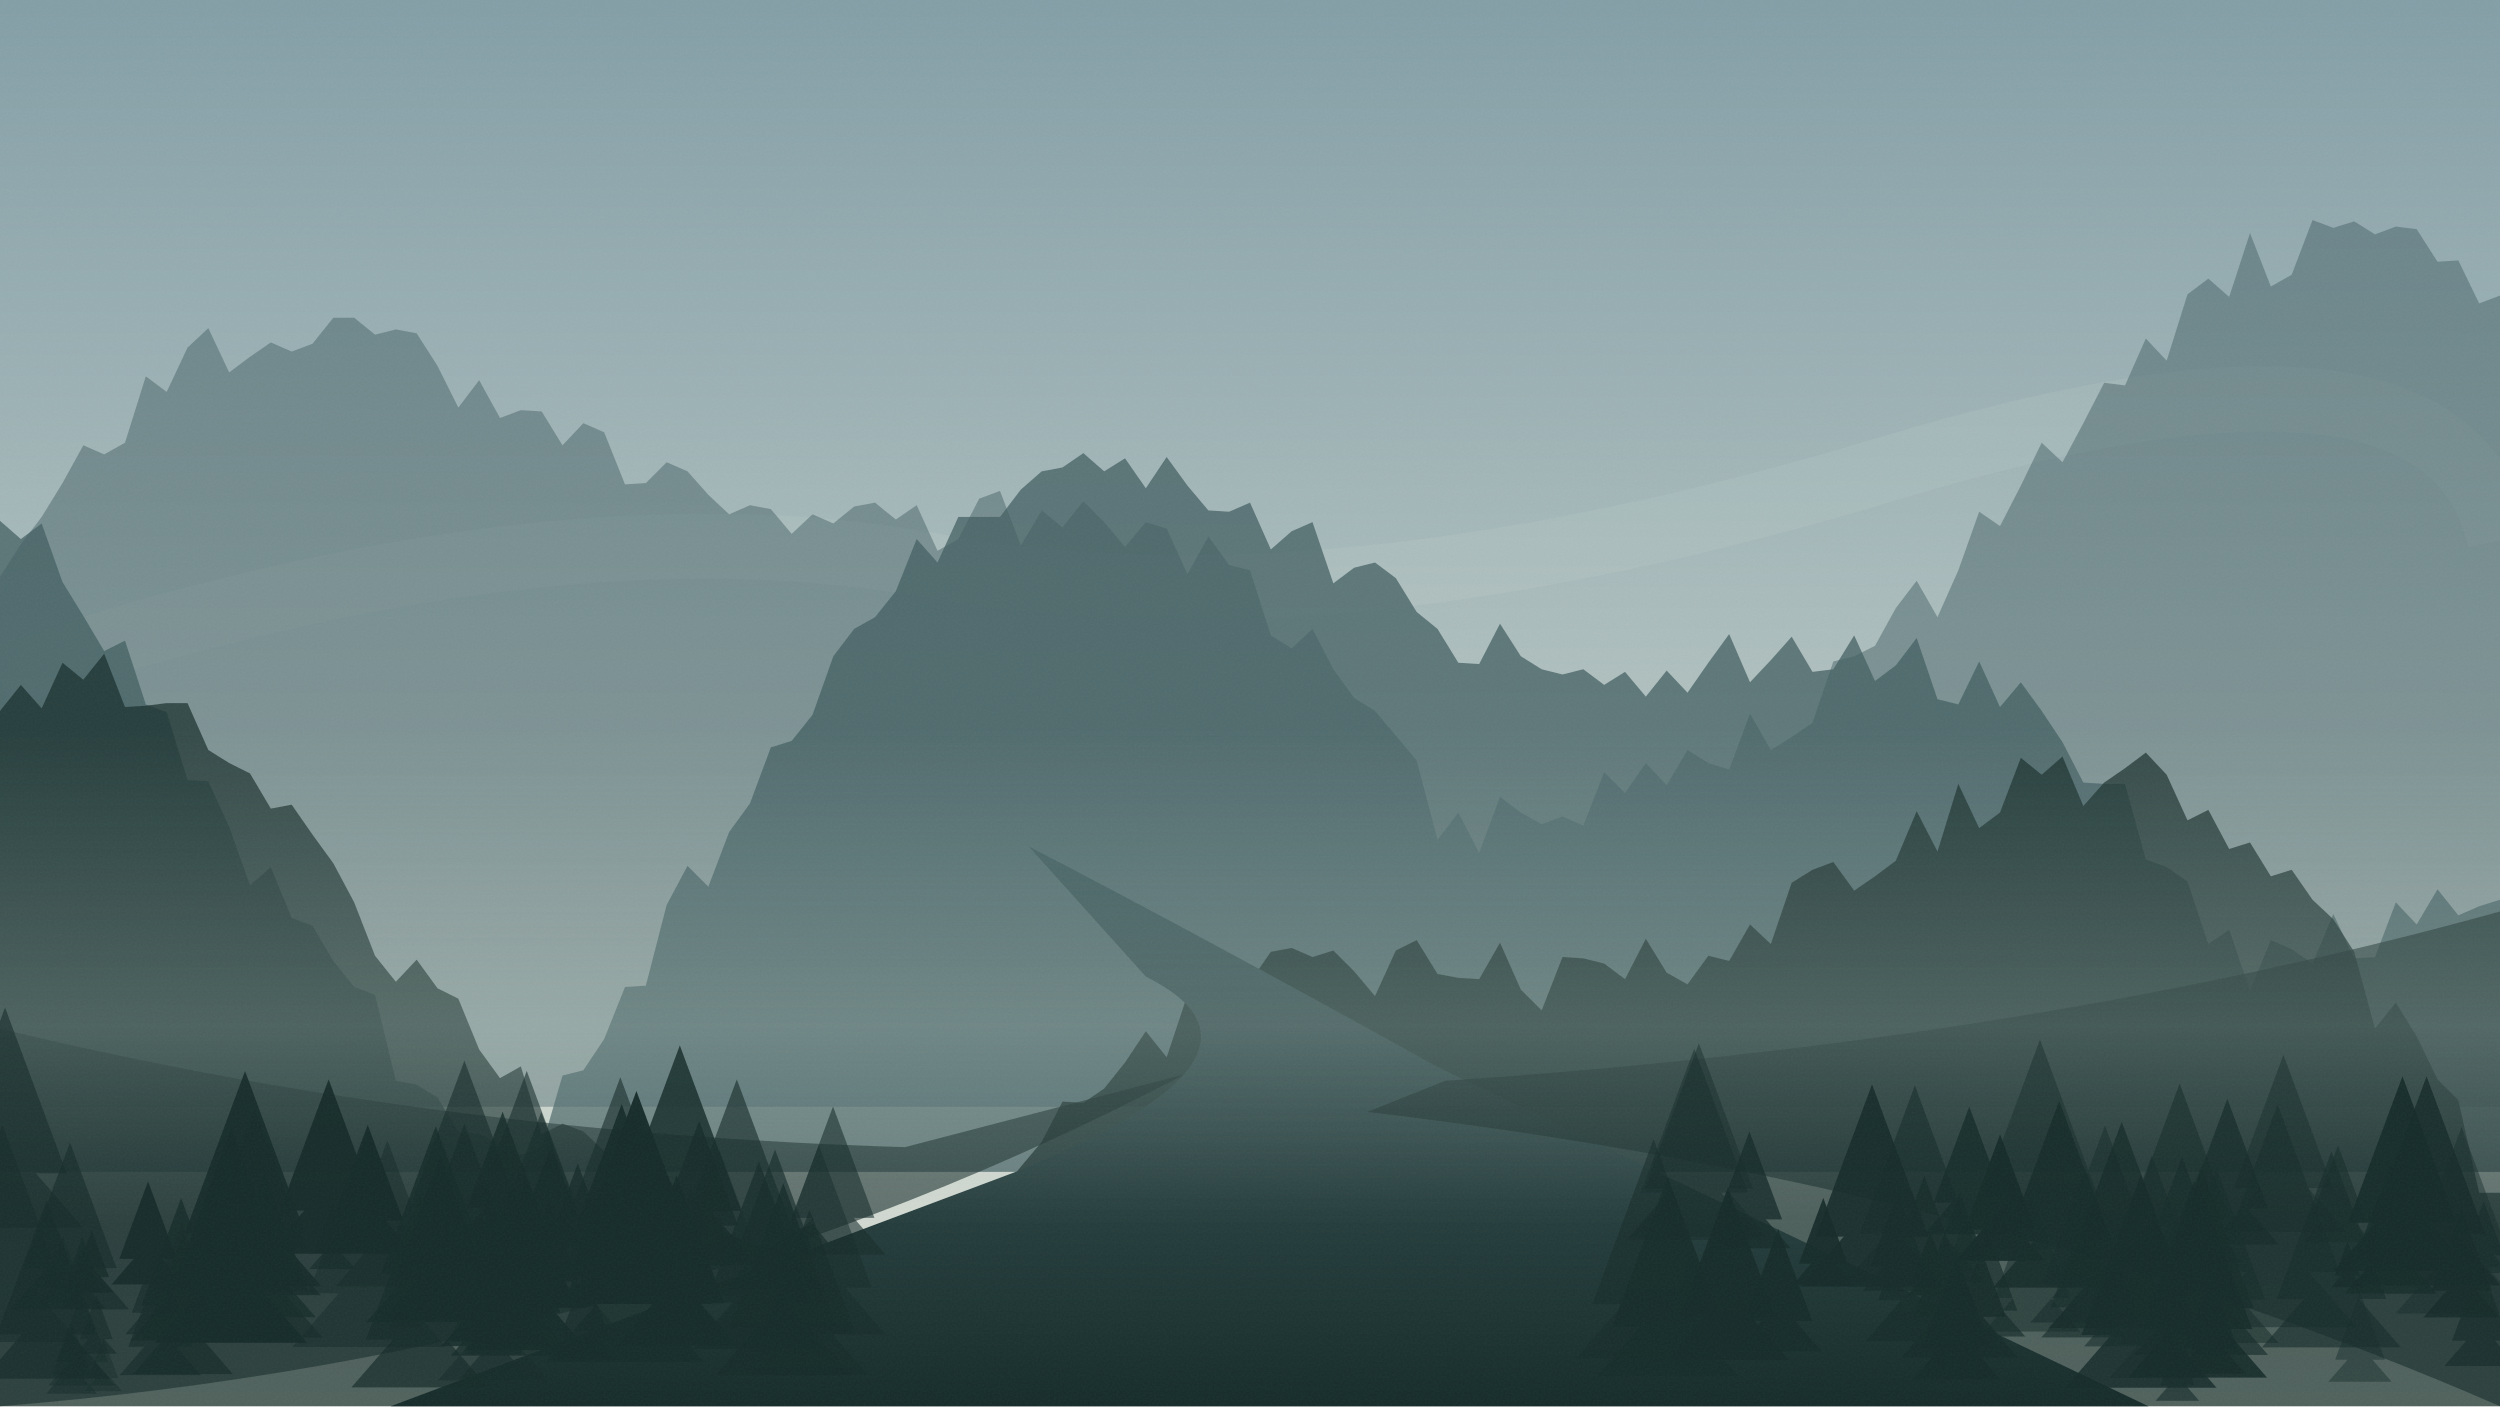
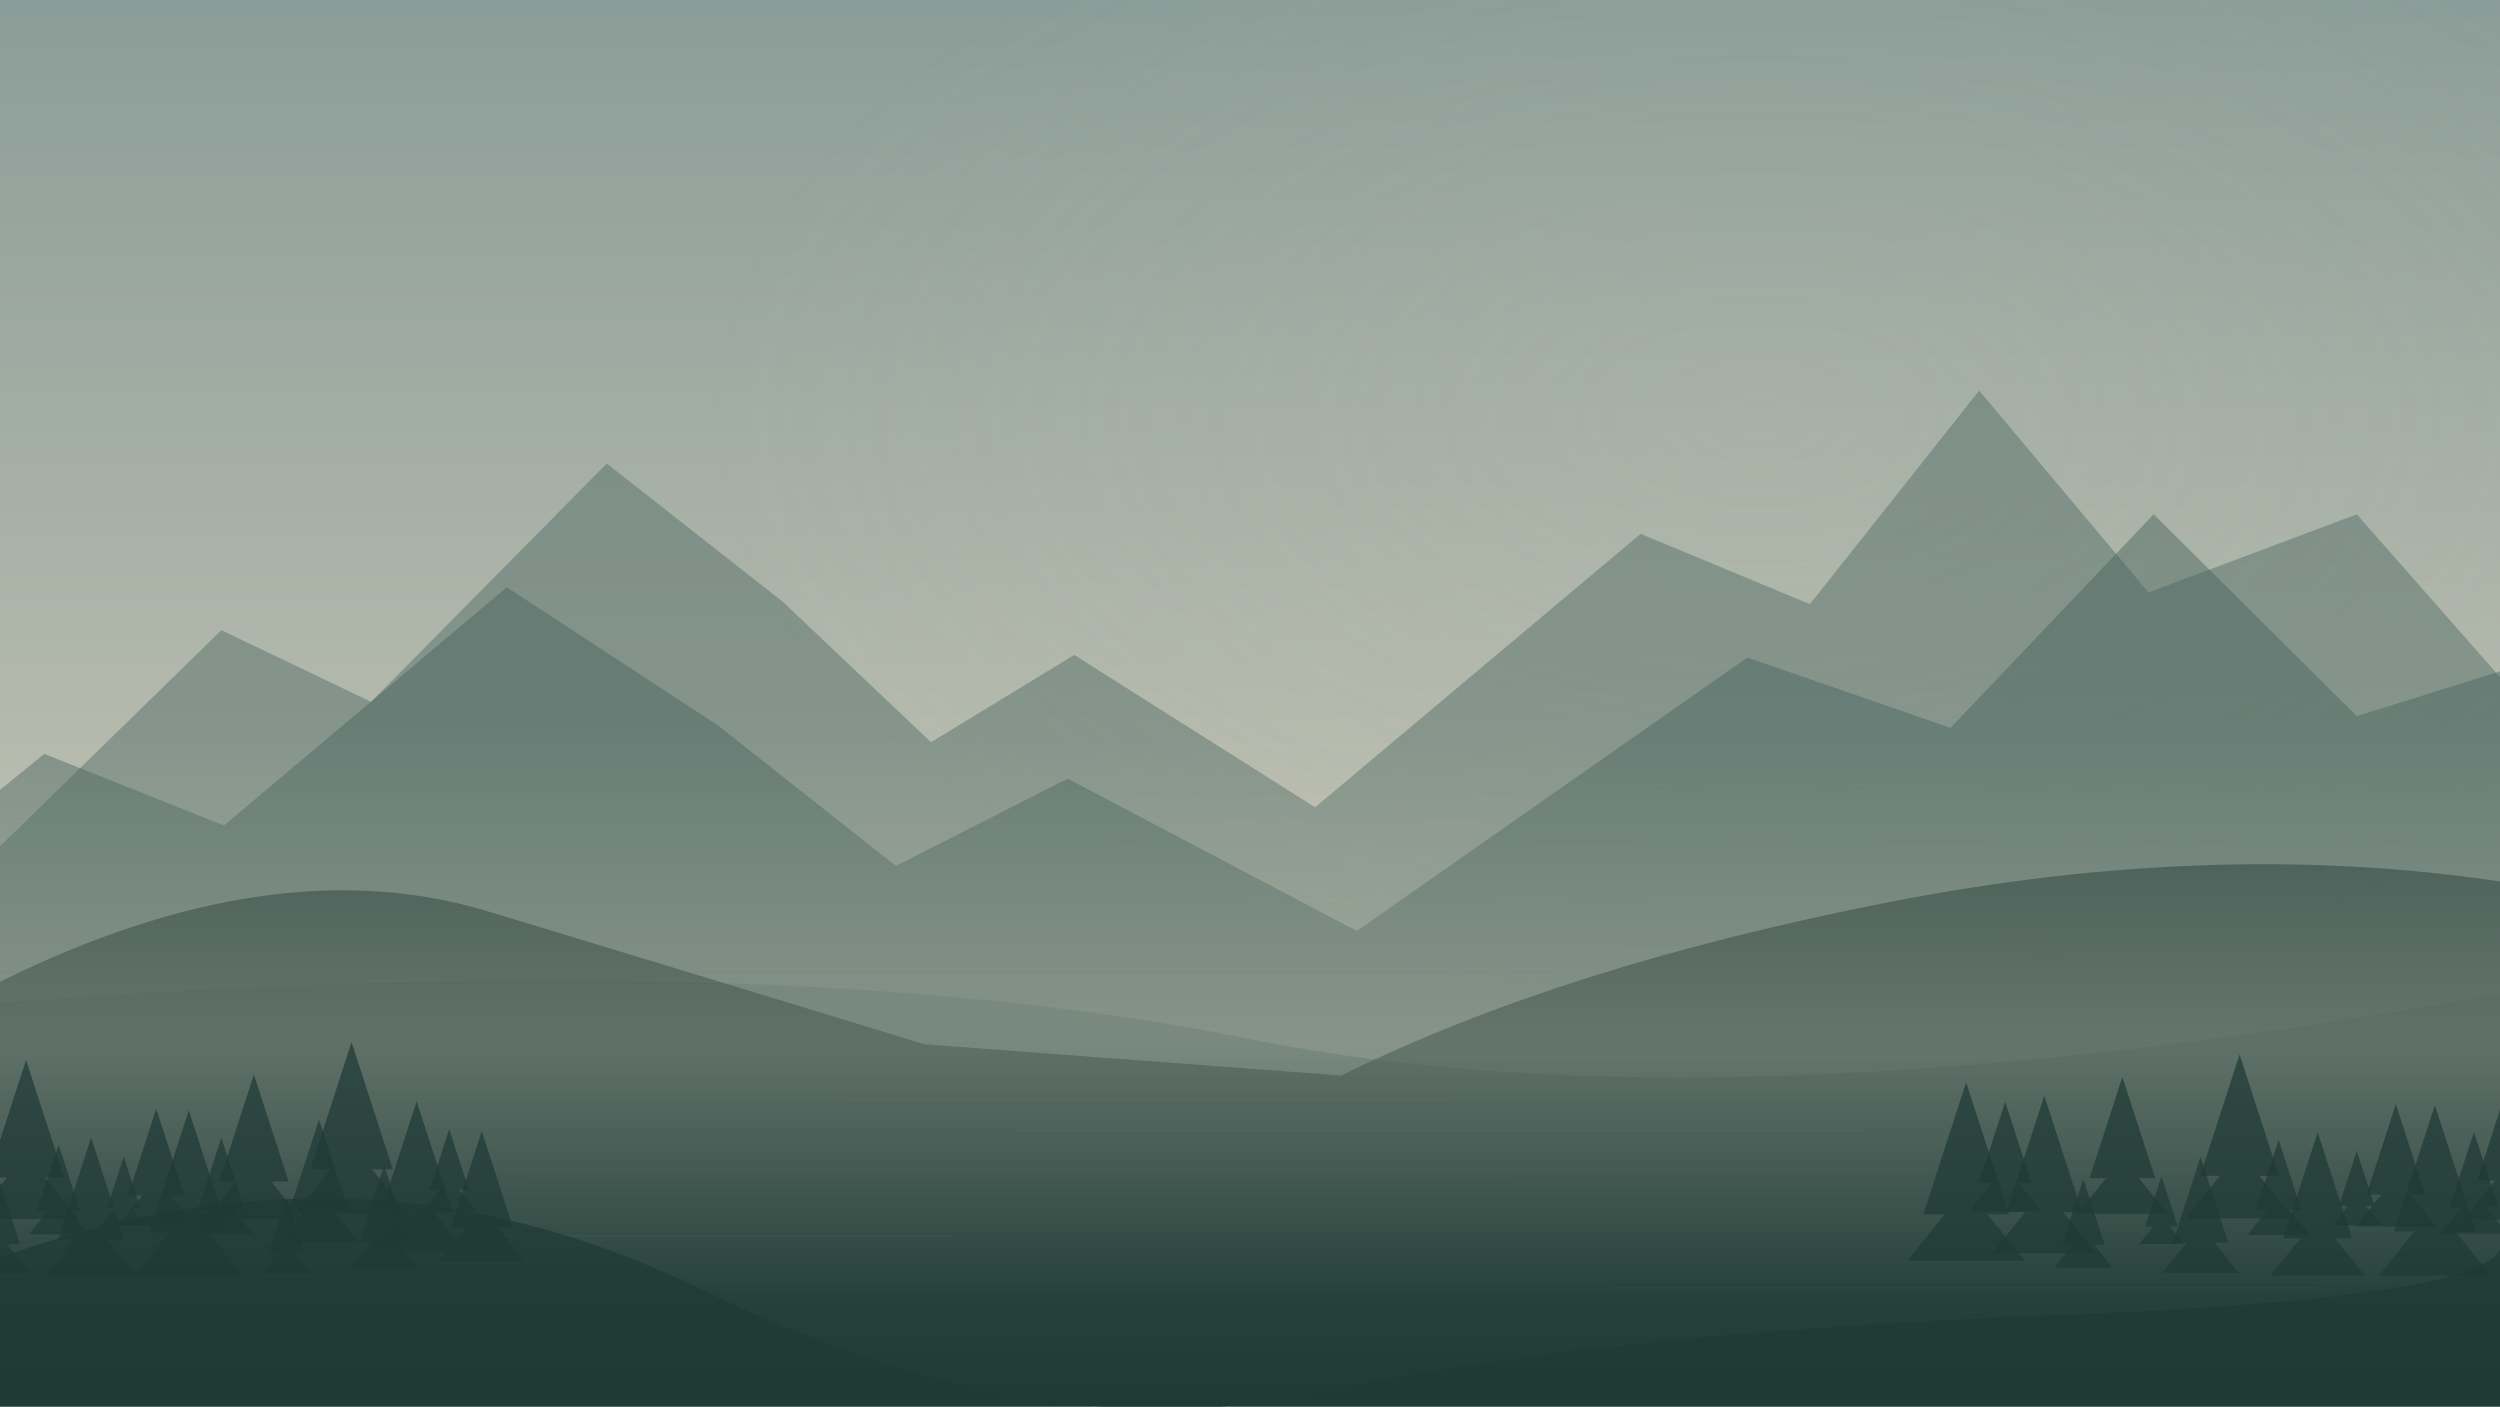
<svg xmlns="http://www.w3.org/2000/svg" width="1920" height="1080" viewBox="0 0 1920 1080">
  <defs>
    <linearGradient id="sky" x2="0" y2="1">
-       <stop stop-color="#849fa7" />
-       <stop offset="1" stop-color="#dce1d7" />
+       <stop stop-color="#8b9d98" />
+       <stop offset=".76" stop-color="#c7c6b6" />
+       <stop offset="1" stop-color="#415f59" />
    </linearGradient>
    <linearGradient id="water" x2="0" y2="1">
-       <stop stop-color="#425e61" />
-       <stop offset="1" stop-color="#162c2a" />
+       <stop stop-color="#415f59" stop-opacity=".25" />
+       <stop offset="1" stop-color="#1f3934" />
    </linearGradient>
    <linearGradient id="mist" x2="0" y2="1">
-       <stop stop-color="#cfdfd6" stop-opacity="0" />
-       <stop offset=".6" stop-color="#cfdfd6" stop-opacity=".22" />
-       <stop offset="1" stop-color="#cfdfd6" stop-opacity="0" />
+       <stop stop-color="#c7c6b6" stop-opacity="0" />
+       <stop offset=".55" stop-color="#c7c6b6" stop-opacity=".27" />
+       <stop offset="1" stop-color="#c7c6b6" stop-opacity="0" />
    </linearGradient>
-     <filter id="grain">
-       <feTurbulence type="fractalNoise" baseFrequency=".65" numOctaves="3" stitchTiles="stitch" />
-       <feColorMatrix type="saturate" values="0" />
-       <feComponentTransfer>
-         <feFuncA type="linear" slope=".055" />
-       </feComponentTransfer>
-     </filter>
+     <radialGradient id="air">
+       <stop stop-color="#c7c6b6" stop-opacity=".16" />
+       <stop offset="1" stop-color="#c7c6b6" stop-opacity="0" />
+     </radialGradient>
  </defs>
  <rect width="1920" height="1080" fill="url(#sky)" />
-   <path d="M0 520 Q420 380 720 435T1450 360T1920 415" stroke="#e8ece4" stroke-width="50" opacity=".08" fill="none" />
-   <polygon points="0,850 0,443 16,418 32,397 48,371 64,342 80,349 96,340 112,289 128,301 144,267 160,252 176,286 192,274 208,263 224,270 240,264 256,244 272,244 288,257 304,253 320,256 336,281 352,313 368,292 384,321 400,315 416,316 432,342 448,325 464,332 480,372 496,371 512,355 528,362 544,380 560,395 576,388 592,391 608,410 624,395 640,402 656,389 672,386 688,399 704,388 720,423 736,414 752,383 768,377 784,419 800,392 816,405 832,385 848,401 864,420 880,401 896,406 912,441 928,412 944,434 960,438 976,488 992,498 1008,483 1024,514 1040,536 1056,546 1072,565 1088,584 1104,645 1120,624 1136,655 1152,612 1168,624 1184,633 1200,627 1216,634 1232,593 1248,609 1264,586 1280,603 1296,576 1312,586 1328,591 1344,548 1360,576 1376,566 1392,555 1408,508 1424,504 1440,496 1456,467 1472,446 1488,474 1504,438 1520,393 1536,404 1552,373 1568,340 1584,355 1600,325 1616,294 1632,296 1648,260 1664,277 1680,226 1696,214 1712,228 1728,179 1744,220 1760,211 1776,169 1792,175 1808,170 1824,180 1840,174 1856,176 1872,201 1888,200 1904,233 1920,227 1920,850" fill="#425e61" opacity=".47" />
-   <polygon points="0,900 0,400 16,414 32,402 48,447 64,473 80,500 96,492 112,541 128,547 144,599 160,600 176,635 192,680 208,666 224,705 240,711 256,738 272,758 288,764 304,830 320,833 336,843 352,869 368,871 384,878 400,887 416,881 432,826 448,822 464,798 480,758 496,757 512,695 528,665 544,681 560,639 576,617 592,574 608,569 624,549 640,504 656,483 672,474 688,454 704,414 720,432 736,397 752,397 768,397 784,376 800,362 816,359 832,348 848,362 864,352 880,375 896,351 912,373 928,392 944,393 960,386 976,422 992,408 1008,401 1024,448 1040,436 1056,432 1072,444 1088,470 1104,483 1120,509 1136,510 1152,479 1168,504 1184,514 1200,518 1216,514 1232,526 1248,516 1264,535 1280,515 1296,532 1312,509 1328,487 1344,524 1360,507 1376,489 1392,516 1408,514 1424,488 1440,523 1456,511 1472,490 1488,537 1504,541 1520,508 1536,543 1552,524 1568,546 1584,570 1600,601 1616,602 1632,602 1648,660 1664,666 1680,677 1696,725 1712,714 1728,761 1744,722 1760,729 1776,740 1792,702 1808,736 1824,735 1840,693 1856,710 1872,683 1888,703 1904,696 1920,691 1920,900" fill="#425e61" opacity=".74" />
-   <polygon points="0,1080 0,546 16,526 32,544 48,509 64,522 80,502 96,543 112,542 128,540 144,540 160,576 176,586 192,594 208,621 224,618 240,641 256,663 272,693 288,734 304,754 320,737 336,759 352,767 368,806 384,828 400,819 416,871 432,863 448,869 464,884 480,913 496,924 512,901 528,933 544,960 560,947 576,956 592,959 608,946 624,940 640,959 656,959 672,965 688,990 704,1005 720,990 736,979 752,942 768,916 784,896 800,877 816,846 832,847 848,836 864,816 880,792 896,812 912,764 928,761 944,771 960,754 976,731 992,728 1008,735 1024,730 1040,746 1056,765 1072,730 1088,722 1104,748 1120,751 1136,752 1152,724 1168,760 1184,776 1200,735 1216,736 1232,740 1248,752 1264,721 1280,747 1296,756 1312,734 1328,738 1344,710 1360,725 1376,678 1392,668 1408,662 1424,684 1440,673 1456,661 1472,623 1488,654 1504,602 1520,636 1536,624 1552,582 1568,595 1584,581 1600,619 1616,601 1632,590 1648,578 1664,595 1680,630 1696,622 1712,652 1728,647 1744,673 1760,668 1776,691 1792,706 1808,731 1824,790 1840,770 1856,796 1872,829 1888,845 1904,916 1920,916 1920,1080" fill="#162c2a" opacity=".7" />
-   <path d="M790 650Q925 720 1105 820L1650 1080H300L780 900Q1000 810 880 750Z" fill="url(#water)" />
-   <path d="M0 790Q330 870 695 881L910 825Q500 1040 0 1080ZM1920 700Q1560 800 1110 830L1050 854Q1530 910 1920 1080Z" fill="#162c2a" opacity=".6" />
-   <rect y="560" width="1920" height="380" fill="url(#mist)" />
-   <path d="M1.908 863.881l-46.613 125.497h23.307l-35.856 41.235h118.326l-35.856 -41.235h23.307Z" fill="#162c2a" opacity="0.587" />
-   <path d="M1269.963 874.777l-47.112 126.84h23.556l-36.24 41.676h119.592l-36.24 -41.676h23.556Z" fill="#162c2a" opacity="0.569" />
-   <path d="M519.636 902.535l-36.586 98.5h18.293l-28.143 32.364h92.872l-28.143 -32.364h18.293Z" fill="#162c2a" opacity="0.981" />
-   <path d="M522.095 802.846l-47.229 127.155h23.615l-36.33 41.78h119.889l-36.33 -41.78h23.615Z" fill="#162c2a" opacity="0.832" />
-   <path d="M1536.065 871.2l-27.165 73.135h13.582l-20.896 24.03h68.956l-20.896 -24.03h13.582Z" fill="#162c2a" opacity="0.956" />
-   <path d="M1304.719 801.176l-41.545 111.851h20.772l-31.958 36.751h105.46l-31.958 -36.751h20.772Z" fill="#162c2a" opacity="0.478" />
-   <path d="M53.747 877.438l-35.844 96.503h17.922l-27.572 31.708h90.989l-27.572 -31.708h17.922Z" fill="#162c2a" opacity="0.64" />
-   <path d="M123.133 968.017l-24.622 66.291h12.311l-18.94 21.781h62.503l-18.94 -21.781h12.311Z" fill="#162c2a" opacity="0.656" />
-   <path d="M1505.062 915.805l-35.471 95.5h17.736l-27.286 31.379h90.043l-27.286 -31.379h17.736Z" fill="#162c2a" opacity="0.859" />
-   <path d="M443.726 893.53l-23.054 62.07h11.527l-17.734 20.394h58.523l-17.734 -20.394h11.527Z" fill="#162c2a" opacity="0.799" />
-   <path d="M378.918 940.148l-33.539 90.298h16.77l-25.8 29.67h85.139l-25.8 -29.67h16.77Z" fill="#162c2a" opacity="0.531" />
-   <path d="M1512.399 849.879l-27.408 73.79h13.704l-21.083 24.245h69.573l-21.083 -24.245h13.704Z" fill="#162c2a" opacity="0.83" />
-   <path d="M1710.61 843.939l-31.294 84.253h15.647l-24.072 27.683h79.439l-24.072 -27.683h15.647Z" fill="#162c2a" opacity="0.734" />
-   <path d="M582.813 891.827l-40.314 108.537h20.157l-31.011 35.662h102.335l-31.011 -35.662h20.157Z" fill="#162c2a" opacity="0.738" />
-   <path d="M1509.221 935.451l-11.238 30.256h5.619l-8.644 9.941h28.527l-8.644 -9.941h5.619Z" fill="#162c2a" opacity="0.603" />
-   <path d="M1890.47 928.957l-23.166 62.37h11.583l-17.82 20.493h58.806l-17.82 -20.493h11.583Z" fill="#162c2a" opacity="0.842" />
-   <path d="M1566.677 798.389l-45.035 121.247h22.517l-34.642 39.838h114.319l-34.642 -39.838h22.517Z" fill="#162c2a" opacity="0.458" />
-   <path d="M1629.449 861.538l-44.312 119.302h22.156l-34.086 39.199h112.484l-34.086 -39.199h22.156Z" fill="#162c2a" opacity="0.768" />
-   <path d="M356.66 862.979l-26.247 70.664h13.123l-20.19 23.218h66.626l-20.19 -23.218h13.123Z" fill="#162c2a" opacity="0.634" />
-   <path d="M1673.954 832.144l-38.55 103.787h19.275l-29.653 34.102h97.857l-29.653 -34.102h19.275Z" fill="#162c2a" opacity="0.581" />
-   <path d="M379.827 983.345l-21.072 56.732h10.536l-16.209 18.641h53.491l-16.209 -18.641h10.536Z" fill="#162c2a" opacity="0.632" />
-   <path d="M63.68 955.47l-13.923 37.484h6.961l-10.71 12.316h35.342l-10.71 -12.316h6.961Z" fill="#162c2a" opacity="0.646" />
-   <path d="M1802.939 953.393l-9.858 26.541h4.929l-7.583 8.721h25.025l-7.583 -8.721h4.929Z" fill="#162c2a" opacity="0.872" />
-   <path d="M282.41 863.819l-27.378 73.711h13.689l-21.06 24.219h69.499l-21.06 -24.219h13.689Z" fill="#162c2a" opacity="0.986" />
-   <path d="M628.841 879.259l-40.747 109.703h20.373l-31.344 36.045h103.434l-31.344 -36.045h20.373Z" fill="#162c2a" opacity="0.501" />
-   <path d="M1753.671 810.069l-38.043 102.424h19.022l-29.264 33.654h96.571l-29.264 -33.654h19.022Z" fill="#162c2a" opacity="0.461" />
-   <path d="M79.388 1027.622l-11.404 30.704h5.702l-8.772 10.088h28.949l-8.772 -10.088h5.702Z" fill="#162c2a" opacity="0.453" />
-   <path d="M177.493 866.525l-46.053 123.99h23.027l-35.426 40.739h116.905l-35.426 -40.739h23.027Z" fill="#162c2a" opacity="0.995" />
-   <path d="M1560.562 918.576l-29.089 78.316h14.544l-22.376 25.732h73.841l-22.376 -25.732h14.544Z" fill="#162c2a" opacity="0.541" />
-   <path d="M70.408 944.889l-13.38 36.024h6.69l-10.293 11.837h33.966l-10.293 -11.837h6.69Z" fill="#162c2a" opacity="0.814" />
-   <path d="M48.14 949.014l-14.493 39.02h7.247l-11.149 12.821h36.79l-11.149 -12.821h7.247Z" fill="#162c2a" opacity="0.537" />
-   <path d="M1457.374 915.833l-21.121 56.864h10.56l-16.247 18.684h53.615l-16.247 -18.684h10.56Z" fill="#162c2a" opacity="0.688" />
-   <path d="M1470.625 833.603l-42.262 113.783h21.131l-32.509 37.386h107.281l-32.509 -37.386h21.131Z" fill="#162c2a" opacity="0.591" />
-   <path d="M480.009 874.969l-47.793 128.674h23.897l-36.764 42.278h121.321l-36.764 -42.278h23.897Z" fill="#162c2a" opacity="0.838" />
-   <path d="M1581.439 845.484l-40.103 107.97h20.052l-30.849 35.476h101.8l-30.849 -35.476h20.052Z" fill="#162c2a" opacity="0.855" />
-   <path d="M404.53 822.432l-38.083 102.532h19.042l-29.295 33.689h96.673l-29.295 -33.689h19.042Z" fill="#162c2a" opacity="0.589" />
-   <path d="M639.749 849.771l-31.783 85.57h15.892l-24.449 28.116h80.68l-24.449 -28.116h15.892Z" fill="#162c2a" opacity="0.584" />
-   <path d="M621.785 928.92l-35.54 95.685h17.77l-27.339 31.439h90.218l-27.339 -31.439h17.77Z" fill="#162c2a" opacity="0.668" />
-   <path d="M1702.227 896.934l-37.57 101.151h18.785l-28.9 33.235h95.371l-28.9 -33.235h18.785Z" fill="#162c2a" opacity="0.559" />
-   <path d="M1616.616 864.258l-32.681 87.987h16.34l-25.139 28.91h82.959l-25.139 -28.91h16.34Z" fill="#162c2a" opacity="0.503" />
-   <path d="M1526.863 946.012l-22.495 60.563h11.247l-17.304 19.899h57.102l-17.304 -19.899h11.247Z" fill="#162c2a" opacity="0.677" />
-   <path d="M1856.83 911.831l-12.276 33.051h6.138l-9.443 10.86h31.162l-9.443 -10.86h6.138Z" fill="#162c2a" opacity="0.823" />
-   <path d="M372.719 945.245l-23.63 63.619h11.815l-18.177 20.903h59.984l-18.177 -20.903h11.815Z" fill="#162c2a" opacity="0.805" />
-   <path d="M188.192 822.565l-46.19 124.357h23.095l-35.531 40.86h117.251l-35.531 -40.86h23.095Z" fill="#162c2a" opacity="0.915" />
-   <path d="M1656.783 954.812l-28.903 77.816h14.451l-22.233 25.568h73.369l-22.233 -25.568h14.451Z" fill="#162c2a" opacity="0.49" />
-   <path d="M530.873 912.701l-13.454 36.221h6.727l-10.349 11.901h34.152l-10.349 -11.901h6.727Z" fill="#162c2a" opacity="0.569" />
-   <path d="M1299.394 963.683l-11.762 31.667h5.881l-9.048 10.405h29.858l-9.048 -10.405h5.881Z" fill="#162c2a" opacity="0.574" />
-   <path d="M63.202 949.584l-9.4 25.308h4.7l-7.231 8.316h23.862l-7.231 -8.316h4.7Z" fill="#162c2a" opacity="0.659" />
-   <path d="M54.943 1015.569l-15.31 41.219h7.655l-11.777 13.543h38.863l-11.777 -13.543h7.655Z" fill="#162c2a" opacity="0.516" />
-   <path d="M565.865 828.927l-45.147 121.549h22.573l-34.728 39.938h114.604l-34.728 -39.938h22.573Z" fill="#162c2a" opacity="0.636" />
-   <path d="M139.103 920.113l-30.584 82.342h15.292l-23.526 27.055h77.637l-23.526 -27.055h15.292Z" fill="#162c2a" opacity="0.809" />
-   <path d="M1600.891 933.66l-26.149 70.402h13.075l-20.115 23.132h66.379l-20.115 -23.132h13.075Z" fill="#162c2a" opacity="0.649" />
-   <path d="M1672.217 1028.579l-13.203 35.547h6.602l-10.156 11.68h33.516l-10.156 -11.68h6.602Z" fill="#162c2a" opacity="0.631" />
-   <path d="M386.014 853.783l-27.352 73.64h13.676l-21.04 24.196h69.432l-21.04 -24.196h13.676Z" fill="#162c2a" opacity="0.813" />
-   <path d="M1280.827 903.721l-42.841 115.341h21.42l-32.955 37.898h108.75l-32.955 -37.898h21.42Z" fill="#162c2a" opacity="0.785" />
-   <path d="M322.491 917.192l-41.469 111.648h20.735l-31.899 36.684h105.268l-31.899 -36.684h20.735Z" fill="#162c2a" opacity="0.717" />
-   <path d="M1687.63 907.339l-42.113 113.381h21.056l-32.394 37.254h106.902l-32.394 -37.254h21.056Z" fill="#162c2a" opacity="0.9" />
-   <path d="M536.938 860.693l-29.939 80.606h14.97l-23.03 26.485h76l-23.03 -26.485h14.97Z" fill="#162c2a" opacity="0.8" />
-   <path d="M477.434 847.872l-37.108 99.905h18.554l-28.544 32.826h94.196l-28.544 -32.826h18.554Z" fill="#162c2a" opacity="0.919" />
-   <path d="M255.229 924.554l-14 37.691h7l-10.769 12.384h35.537l-10.769 -12.384h7Z" fill="#162c2a" opacity="0.705" />
-   <path d="M1326.967 911.927l-37.089 99.855h18.545l-28.53 32.81h94.149l-28.53 -32.81h18.545Z" fill="#162c2a" opacity="0.93" />
-   <path d="M35.975 921.358l-38.427 103.457h19.214l-29.559 33.993h97.545l-29.559 -33.993h19.214Z" fill="#162c2a" opacity="0.691" />
-   <path d="M488.764 837.863l-45.738 123.14h22.869l-35.183 40.46h116.103l-35.183 -40.46h22.869Z" fill="#162c2a" opacity="0.976" />
-   <path d="M476.409 827.26l-43.501 117.119h21.751l-33.463 38.482h110.427l-33.463 -38.482h21.751Z" fill="#162c2a" opacity="0.598" />
-   <path d="M62.936 991.654l-20.248 54.513h10.124l-15.575 17.911h51.398l-15.575 -17.911h10.124Z" fill="#162c2a" opacity="0.505" />
-   <path d="M196.794 883.525l-40.19 108.205h20.095l-30.916 35.553h102.022l-30.916 -35.553h20.095Z" fill="#162c2a" opacity="0.668" />
-   <path d="M601.566 908.645l-41.261 111.087h20.63l-31.739 36.5h104.739l-31.739 -36.5h20.63Z" fill="#162c2a" opacity="0.812" />
-   <path d="M385.935 934.158l-16.31 43.912h8.155l-12.546 14.428h41.402l-12.546 -14.428h8.155Z" fill="#162c2a" opacity="0.528" />
-   <path d="M1690.47 895.789l-40.481 108.986h20.24l-31.139 35.81h102.758l-31.139 -35.81h20.24Z" fill="#162c2a" opacity="0.678" />
-   <path d="M1502.676 963.78l-26.77 72.074h13.385l-20.592 23.681h67.955l-20.592 -23.681h13.385Z" fill="#162c2a" opacity="0.982" />
-   <path d="M1365.685 943.909l-26.259 70.698h13.13l-20.2 23.229h66.659l-20.2 -23.229h13.13Z" fill="#162c2a" opacity="0.906" />
-   <path d="M1625.779 967.607l-12.644 34.043h6.322l-9.727 11.186h32.098l-9.727 -11.186h6.322Z" fill="#162c2a" opacity="0.723" />
-   <path d="M1343.564 868.955l-25.089 67.548h12.545l-19.3 22.194h63.688l-19.3 -22.194h12.545Z" fill="#162c2a" opacity="0.778" />
-   <path d="M310.903 983.048l-10.154 27.336h5.077l-7.81 8.982h25.774l-7.81 -8.982h5.077Z" fill="#162c2a" opacity="0.461" />
-   <path d="M1863.607 826.649l-44.902 120.889h22.451l-34.54 39.721h113.981l-34.54 -39.721h22.451Z" fill="#162c2a" opacity="0.847" />
-   <path d="M73.993 994.587l-12.593 33.904h6.297l-9.687 11.14h31.967l-9.687 -11.14h6.297Z" fill="#162c2a" opacity="0.623" />
-   <path d="M1685.052 906.611l-23.825 64.143h11.912l-18.327 21.076h60.478l-18.327 -21.076h11.912Z" fill="#162c2a" opacity="0.729" />
-   <path d="M113.701 907.299l-22.131 59.585h11.066l-17.024 19.578h56.18l-17.024 -19.578h11.066Z" fill="#162c2a" opacity="0.936" />
-   <path d="M404.144 902.836l-37.498 100.955h18.749l-28.844 33.171h95.186l-28.844 -33.171h18.749Z" fill="#162c2a" opacity="0.972" />
-   <path d="M356.671 814.582l-42.163 113.515h21.081l-32.433 37.298h107.028l-32.433 -37.298h21.081Z" fill="#162c2a" opacity="0.601" />
-   <path d="M203.289 901.198l-30.877 83.129h15.438l-23.751 27.314h78.379l-23.751 -27.314h15.438Z" fill="#162c2a" opacity="0.789" />
-   <path d="M1749.17 848.094l-47.864 128.864h23.932l-36.818 42.341h121.5l-36.818 -42.341h23.932Z" fill="#162c2a" opacity="0.542" />
-   <path d="M1907.458 922.444l-15.403 41.47h7.702l-11.849 13.626h39.1l-11.849 -13.626h7.702Z" fill="#162c2a" opacity="0.631" />
-   <path d="M1812.489 992.767l-19.127 51.495h9.563l-14.713 16.92h48.553l-14.713 -16.92h9.563Z" fill="#162c2a" opacity="0.469" />
-   <path d="M119.904 957.785l-18.724 50.41h9.362l-14.403 16.563h47.53l-14.403 -16.563h9.362Z" fill="#162c2a" opacity="0.662" />
-   <path d="M1482.394 945.797l-13.727 36.956h6.863l-10.559 12.143h34.845l-10.559 -12.143h6.863Z" fill="#162c2a" opacity="0.919" />
-   <path d="M380.607 915.498l-33.084 89.072h16.542l-25.449 29.266h83.982l-25.449 -29.266h16.542Z" fill="#162c2a" opacity="0.87" />
-   <path d="M393.295 908.351l-37.123 99.947h18.562l-28.556 32.84h94.236l-28.556 -32.84h18.562Z" fill="#162c2a" opacity="0.792" />
-   <path d="M1477.862 902.945l-35.522 95.636h17.761l-27.325 31.423h90.171l-27.325 -31.423h17.761Z" fill="#162c2a" opacity="0.722" />
-   <path d="M297.514 875.735l-31.391 84.513h15.695l-24.147 27.769h79.684l-24.147 -27.769h15.695Z" fill="#162c2a" opacity="0.51" />
-   <path d="M338.208 886.896l-35.574 95.776h17.787l-27.365 31.469h90.303l-27.365 -31.469h17.787Z" fill="#162c2a" opacity="0.963" />
-   <path d="M139.77 939.27l-20.38 54.869h10.19l-15.677 18.028h51.734l-15.677 -18.028h10.19Z" fill="#162c2a" opacity="0.478" />
-   <path d="M140.498 947.057l-30.275 81.511h15.138l-23.289 26.782h76.853l-23.289 -26.782h15.138Z" fill="#162c2a" opacity="0.72" />
-   <path d="M1675.768 888.304l-19.979 53.79h9.99l-15.369 17.674h50.716l-15.369 -17.674h9.99Z" fill="#162c2a" opacity="0.659" />
-   <path d="M1301.18 805.361l-41.048 110.515h20.524l-31.576 36.312h104.2l-31.576 -36.312h20.524Z" fill="#162c2a" opacity="0.498" />
-   <path d="M1795.599 879.577l-20.81 56.026h10.405l-16.007 18.408h52.824l-16.007 -18.408h10.405Z" fill="#162c2a" opacity="0.579" />
-   <path d="M195.622 851.875l-39.915 107.463h19.957l-30.704 35.309h101.322l-30.704 -35.309h19.957Z" fill="#162c2a" opacity="0.798" />
-   <path d="M595.22 882.724l-30.008 80.791h15.004l-23.083 26.546h76.175l-23.083 -26.546h15.004Z" fill="#162c2a" opacity="0.659" />
-   <path d="M1790.537 884.363l-42.051 113.215h21.026l-32.347 37.199h106.746l-32.347 -37.199h21.026Z" fill="#162c2a" opacity="0.632" />
-   <path d="M1437.728 832.786l-43.426 116.917h21.713l-33.405 38.415h110.236l-33.405 -38.415h21.713Z" fill="#162c2a" opacity="0.894" />
-   <path d="M1601.454 896.676l-33.296 89.643h16.648l-25.612 29.454h84.521l-25.612 -29.454h16.648Z" fill="#162c2a" opacity="0.588" />
-   <path d="M1400.251 919.963l-18.769 50.532h9.385l-14.438 16.603h47.645l-14.438 -16.603h9.385Z" fill="#162c2a" opacity="0.93" />
-   <path d="M1890.471 865.508l-40.074 107.89h20.037l-30.826 35.45h101.725l-30.826 -35.45h20.037Z" fill="#162c2a" opacity="0.458" />
-   <path d="M1905.126 970.38l-22.012 59.264h11.006l-16.932 19.472h55.877l-16.932 -19.472h11.006Z" fill="#162c2a" opacity="0.715" />
-   <path d="M1644.227 902.068l-45.767 123.219h22.884l-35.206 40.486h116.178l-35.206 -40.486h22.884Z" fill="#162c2a" opacity="0.825" />
-   <path d="M1836.077 893.307l-28.022 75.445h14.011l-21.556 24.789h71.134l-21.556 -24.789h14.011Z" fill="#162c2a" opacity="0.79" />
-   <path d="M552.386 882.618l-31.49 84.781h15.745l-24.223 27.857h79.937l-24.223 -27.857h15.745Z" fill="#162c2a" opacity="0.455" />
-   <path d="M283.509 867.765l-46.624 125.527h23.312l-35.865 41.245h118.354l-35.865 -41.245h23.312Z" fill="#162c2a" opacity="0.507" />
-   <path d="M252.368 828.94l-37.437 100.792h18.719l-28.798 33.118h95.033l-28.798 -33.118h18.719Z" fill="#162c2a" opacity="0.935" />
-   <path d="M1845.089 826.561l-41.788 112.506h20.894l-32.145 36.966h106.077l-32.145 -36.966h20.894Z" fill="#162c2a" opacity="0.926" />
-   <path d="M449.157 975.725l-19.255 51.842h9.628l-14.812 17.034h48.879l-14.812 -17.034h9.628Z" fill="#162c2a" opacity="0.709" />
-   <path d="M3.885 773.76l-47.3 127.347h23.65l-36.385 41.842h120.07l-36.385 -41.842h23.65Z" fill="#162c2a" opacity="0.616" />
-   <path d="M1652.651 887.354l-41.007 110.403h20.503l-31.544 36.275h104.094l-31.544 -36.275h20.503Z" fill="#162c2a" opacity="0.585" />
-   <path d="M1644.512 958.376l-14.525 39.104h7.262l-11.173 12.849h36.87l-11.173 -12.849h7.262Z" fill="#162c2a" opacity="0.829" />
-   <path d="M489.212 849.151l-40.204 108.24h20.102l-30.926 35.565h102.055l-30.926 -35.565h20.102Z" fill="#162c2a" opacity="0.46" />
-   <path d="M334.669 864.895l-42.078 113.286h21.039l-32.367 37.223h106.813l-32.367 -37.223h21.039Z" fill="#162c2a" opacity="0.832" />
-   <path d="M421.361 922.711l-22.874 61.583h11.437l-17.595 20.234h58.064l-17.595 -20.234h11.437Z" fill="#162c2a" opacity="0.85" />
-   <path d="M423.258 879.441l-21.166 56.985h10.583l-16.281 18.724h53.729l-16.281 -18.724h10.583Z" fill="#162c2a" opacity="0.856" />
-   <path d="M415.671 853.992l-47.026 126.609h23.513l-36.174 41.6h119.374l-36.174 -41.6h23.513Z" fill="#162c2a" opacity="0.593" />
-   <path d="M1697.675 979.415l-21.129 56.885h10.564l-16.253 18.691h53.635l-16.253 -18.691h10.564Z" fill="#162c2a" opacity="0.903" />
-   <rect width="1920" height="1080" filter="url(#grain)" opacity=".8" />
+   <ellipse cx="1350" cy="320" rx="800" ry="450" fill="url(#air)" />
+   <path d="M0 650 170 484 285 539 466 356 601 462 715 570 825 503 1010 620 1260 410 1390 464 1520 300 1650 455 1810 395 1920 520V1080H0Z" fill="#415f59" opacity=".4" />
+   <path d="M0 650 170 484 285 539 466 356 601 462 715 570 825 503 1010 620 1260 410 1390 464 1520 300 1650 455 1810 395 1920 520V1080H0Z" transform="translate(-170 95) scale(1.2 1)" fill="#415f59" opacity=".44" />
+   <path d="M0 770Q600 725 960 798T1920 763V1080H0Z" fill="url(#water)" />
+   <g stroke="#c7c6b6" stroke-width="1" opacity=".12">
+     <path d="M650 845h460m-330 23h650m-1020 36h750m-900 45h470m510 40h540" />
+   </g>
+   <path d="M0 754Q210 650 375 700T710 802L1030 826Q1200 742 1450 693T1920 677V1080H0Z" fill="#1f3934" opacity=".58" />
+   <rect y="565" width="1920" height="430" fill="url(#mist)" />
+   <path d="M0 966Q280 864 538 990T1010 1070T1580 1010T1920 952V1080H0Z" fill="#1f3934" opacity=".75" />
+   <path d="M-30 907l-11.52 35.52h5.76l-10.08 12.48h31.68l-10.08 -12.48h5.76Z" fill="#1f3934" opacity=".72" />
+   <path d="M-5 892.732l-20.4 62.9h10.2l-17.85 22.1h56.1l-17.85 -22.1h10.2Z" fill="#1f3934" opacity=".72" />
+   <path d="M20 814.08l-29.28 90.28h14.64l-25.62 31.72h80.52l-25.62 -31.72h14.64Z" fill="#1f3934" opacity=".72" />
+   <path d="M45 879.015l-16.56 51.06h8.28l-14.49 17.94h45.54l-14.49 -17.94h8.28Z" fill="#1f3934" opacity=".72" />
+   <path d="M70 873.734l-25.44 78.44h12.72l-22.26 27.56h69.96l-22.26 -27.56h12.72Z" fill="#1f3934" opacity=".72" />
+   <path d="M95 888.399l-12.72 39.22h6.36l-11.13 13.78h34.98l-11.13 -13.78h6.36Z" fill="#1f3934" opacity=".72" />
+   <path d="M120 851.586l-21.6 66.6h10.8l-18.9 23.4h59.4l-18.9 -23.4h10.8Z" fill="#1f3934" opacity=".72" />
+   <path d="M145 852.765l-30.48 93.98h15.24l-26.67 33.02h83.82l-26.67 -33.02h15.24Z" fill="#1f3934" opacity=".72" />
+   <path d="M170 873.802l-17.76 54.76h8.88l-15.54 19.24h48.84l-15.54 -19.24h8.88Z" fill="#1f3934" opacity=".72" />
+   <path d="M195 825.225l-26.64 82.14h13.32l-23.31 28.86h73.26l-23.31 -28.86h13.32Z" fill="#1f3934" opacity=".72" />
+   <path d="M220 919.824l-13.92 42.92h6.96l-12.18 15.08h38.28l-12.18 -15.08h6.96Z" fill="#1f3934" opacity=".72" />
+   <path d="M245 859.779l-22.8 70.3h11.4l-19.95 24.7h62.7l-19.95 -24.7h11.4Z" fill="#1f3934" opacity=".72" />
+   <path d="M270 800.361l-31.68 97.68h15.84l-27.72 34.32h87.12l-27.72 -34.32h15.84Z" fill="#1f3934" opacity=".72" />
+   <path d="M295 895.064l-18.96 58.46h9.48l-16.59 20.54h52.14l-16.59 -20.54h9.48Z" fill="#1f3934" opacity=".72" />
+   <path d="M320 845.773l-27.84 85.84h13.92l-24.36 30.16h76.56l-24.36 -30.16h13.92Z" fill="#1f3934" opacity=".72" />
+   <path d="M345 867.299l-15.12 46.62h7.56l-13.23 16.38h41.58l-13.23 -16.38h7.56Z" fill="#1f3934" opacity=".72" />
+   <path d="M370 868.786l-24 74h12l-21 26h66l-21 -26h12Z" fill="#1f3934" opacity=".72" />
+   <path d="M1510 831.227l-32.88 101.38h16.44l-28.77 35.62h90.42l-28.77 -35.62h16.44Z" fill="#1f3934" opacity=".72" />
+   <path d="M1540 846.206l-20.16 62.16h10.08l-17.64 21.84h55.44l-17.64 -21.84h10.08Z" fill="#1f3934" opacity=".72" />
+   <path d="M1570 841.409l-29.04 89.54h14.52l-25.41 31.46h79.86l-25.41 -31.46h14.52Z" fill="#1f3934" opacity=".72" />
+   <path d="M1600 905.628l-16.32 50.32h8.16l-14.28 17.68h44.88l-14.28 -17.68h8.16Z" fill="#1f3934" opacity=".72" />
+   <path d="M1630 827.087l-25.2 77.7h12.6l-22.05 27.3h69.3l-22.05 -27.3h12.6Z" fill="#1f3934" opacity=".72" />
+   <path d="M1660 903.443l-12.48 38.48h6.24l-10.92 13.52h34.32l-10.92 -13.52h6.24Z" fill="#1f3934" opacity=".72" />
+   <path d="M1690 888.545l-21.36 65.86h10.68l-18.69 23.14h58.74l-18.69 -23.14h10.68Z" fill="#1f3934" opacity=".72" />
+   <path d="M1720 809.794l-30.24 93.24h15.12l-26.46 32.76h83.16l-26.46 -32.76h15.12Z" fill="#1f3934" opacity=".72" />
+   <path d="M1750 875.441l-17.52 54.02h8.76l-15.33 18.98h48.18l-15.33 -18.98h8.76Z" fill="#1f3934" opacity=".72" />
+   <path d="M1780 869.666l-26.4 81.4h13.2l-23.1 28.6h72.6l-23.1 -28.6h13.2Z" fill="#1f3934" opacity=".72" />
+   <path d="M1810 884.03l-13.68 42.18h6.84l-11.97 14.82h37.62l-11.97 -14.82h6.84Z" fill="#1f3934" opacity=".72" />
+   <path d="M1840 847.961l-22.56 69.56h11.28l-19.74 24.44h62.04l-19.74 -24.44h11.28Z" fill="#1f3934" opacity=".72" />
+   <path d="M1870 848.822l-31.44 96.94h15.72l-27.51 34.06h86.46l-27.51 -34.06h15.72Z" fill="#1f3934" opacity=".72" />
+   <path d="M1900 869.38l-18.72 57.72h9.36l-16.38 20.28h51.48l-16.38 -20.28h9.36Z" fill="#1f3934" opacity=".72" />
+   <path d="M1930 821.52l-27.6 85.1h13.8l-24.15 29.9h75.9l-24.15 -29.9h13.8Z" fill="#1f3934" opacity=".72" />
+   <path d="M1960 916.001l-14.88 45.88h7.44l-13.02 16.12h40.92l-13.02 -16.12h7.44Z" fill="#1f3934" opacity=".72" />
+   <path d="M1990 855.336l-23.76 73.26h11.88l-20.79 25.74h65.34l-20.79 -25.74h11.88Z" fill="#1f3934" opacity=".72" />
</svg>
